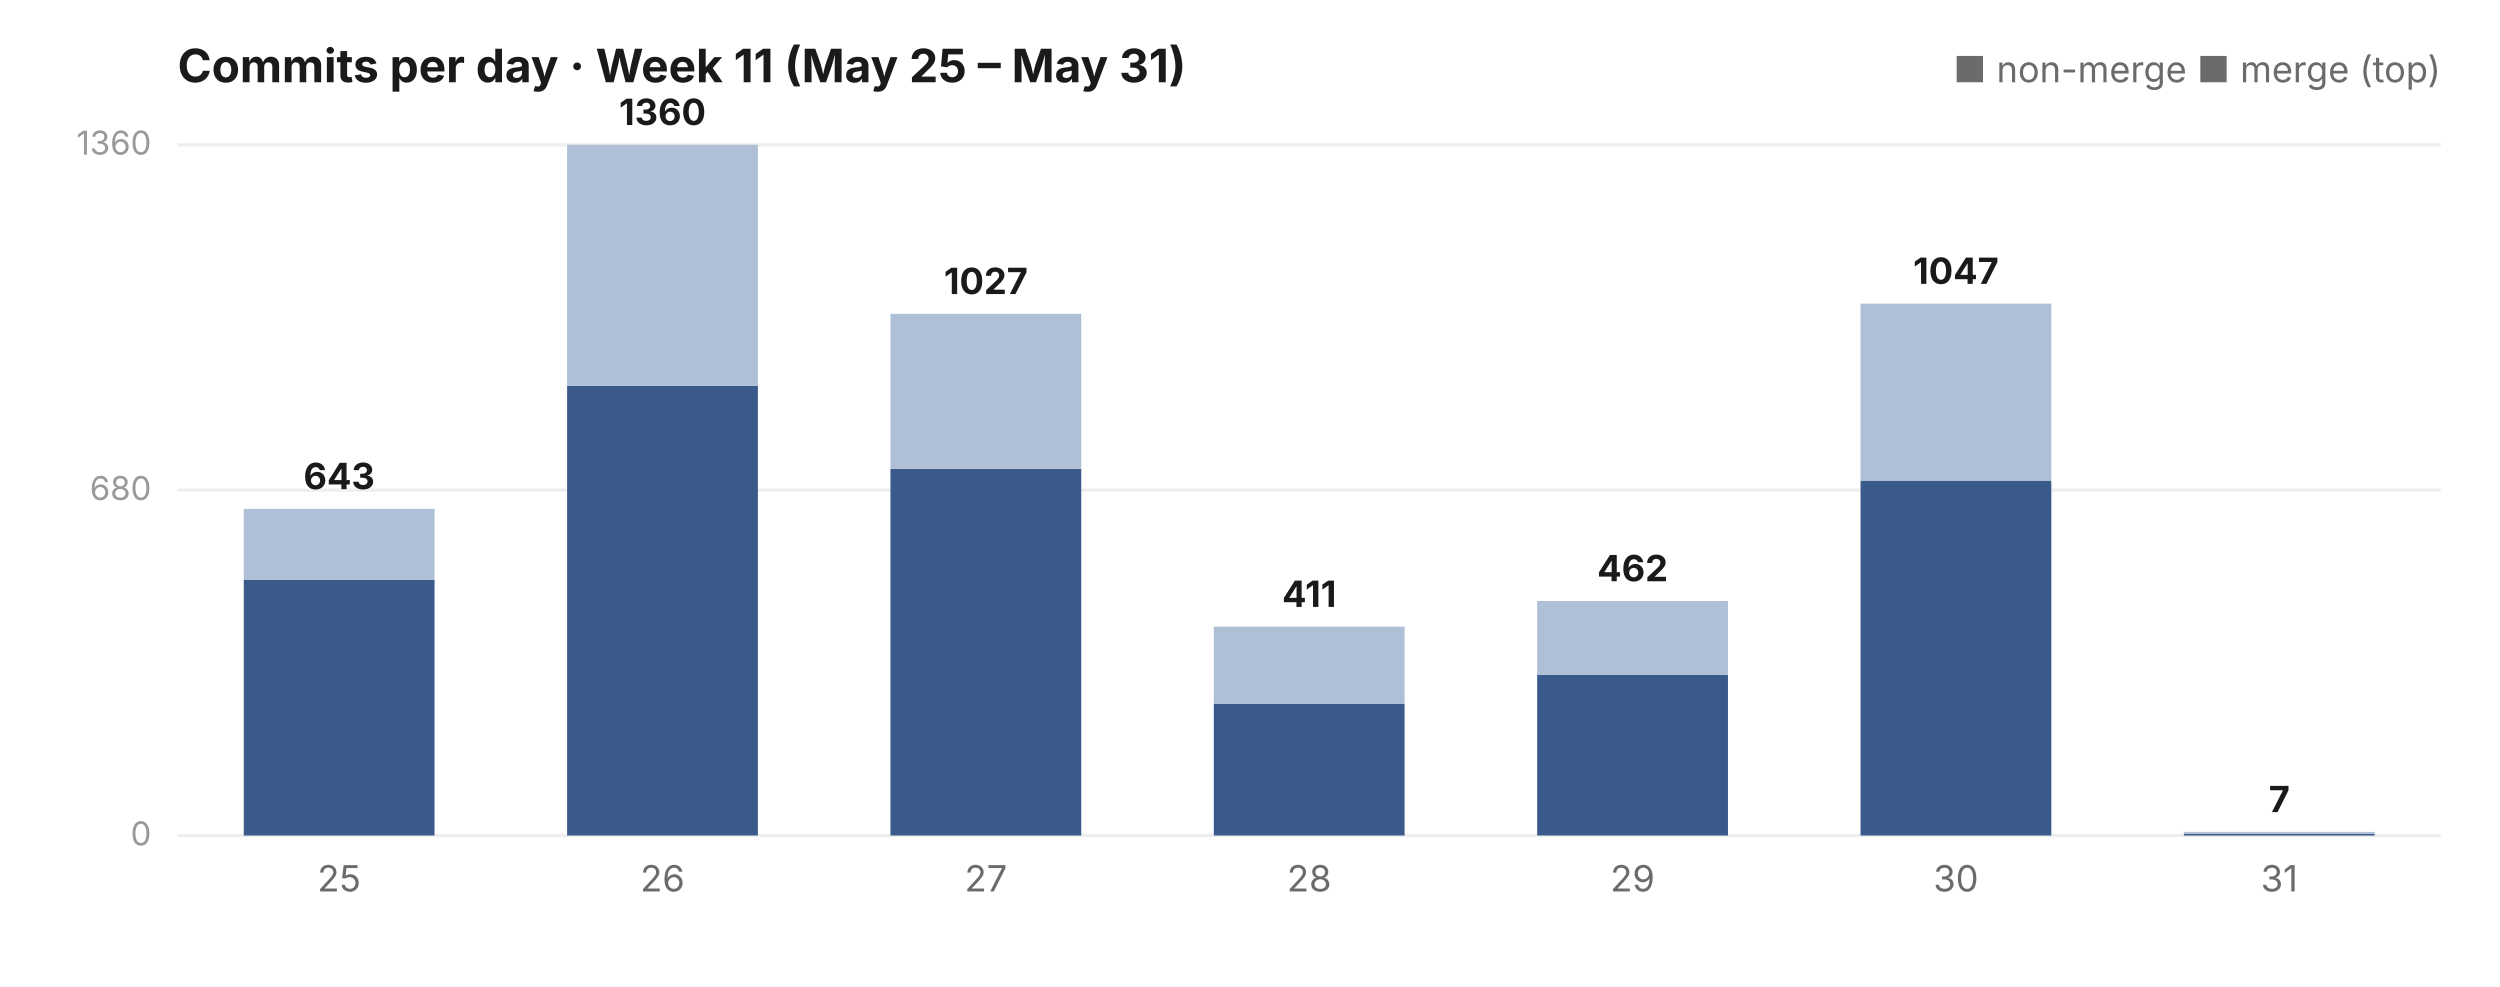
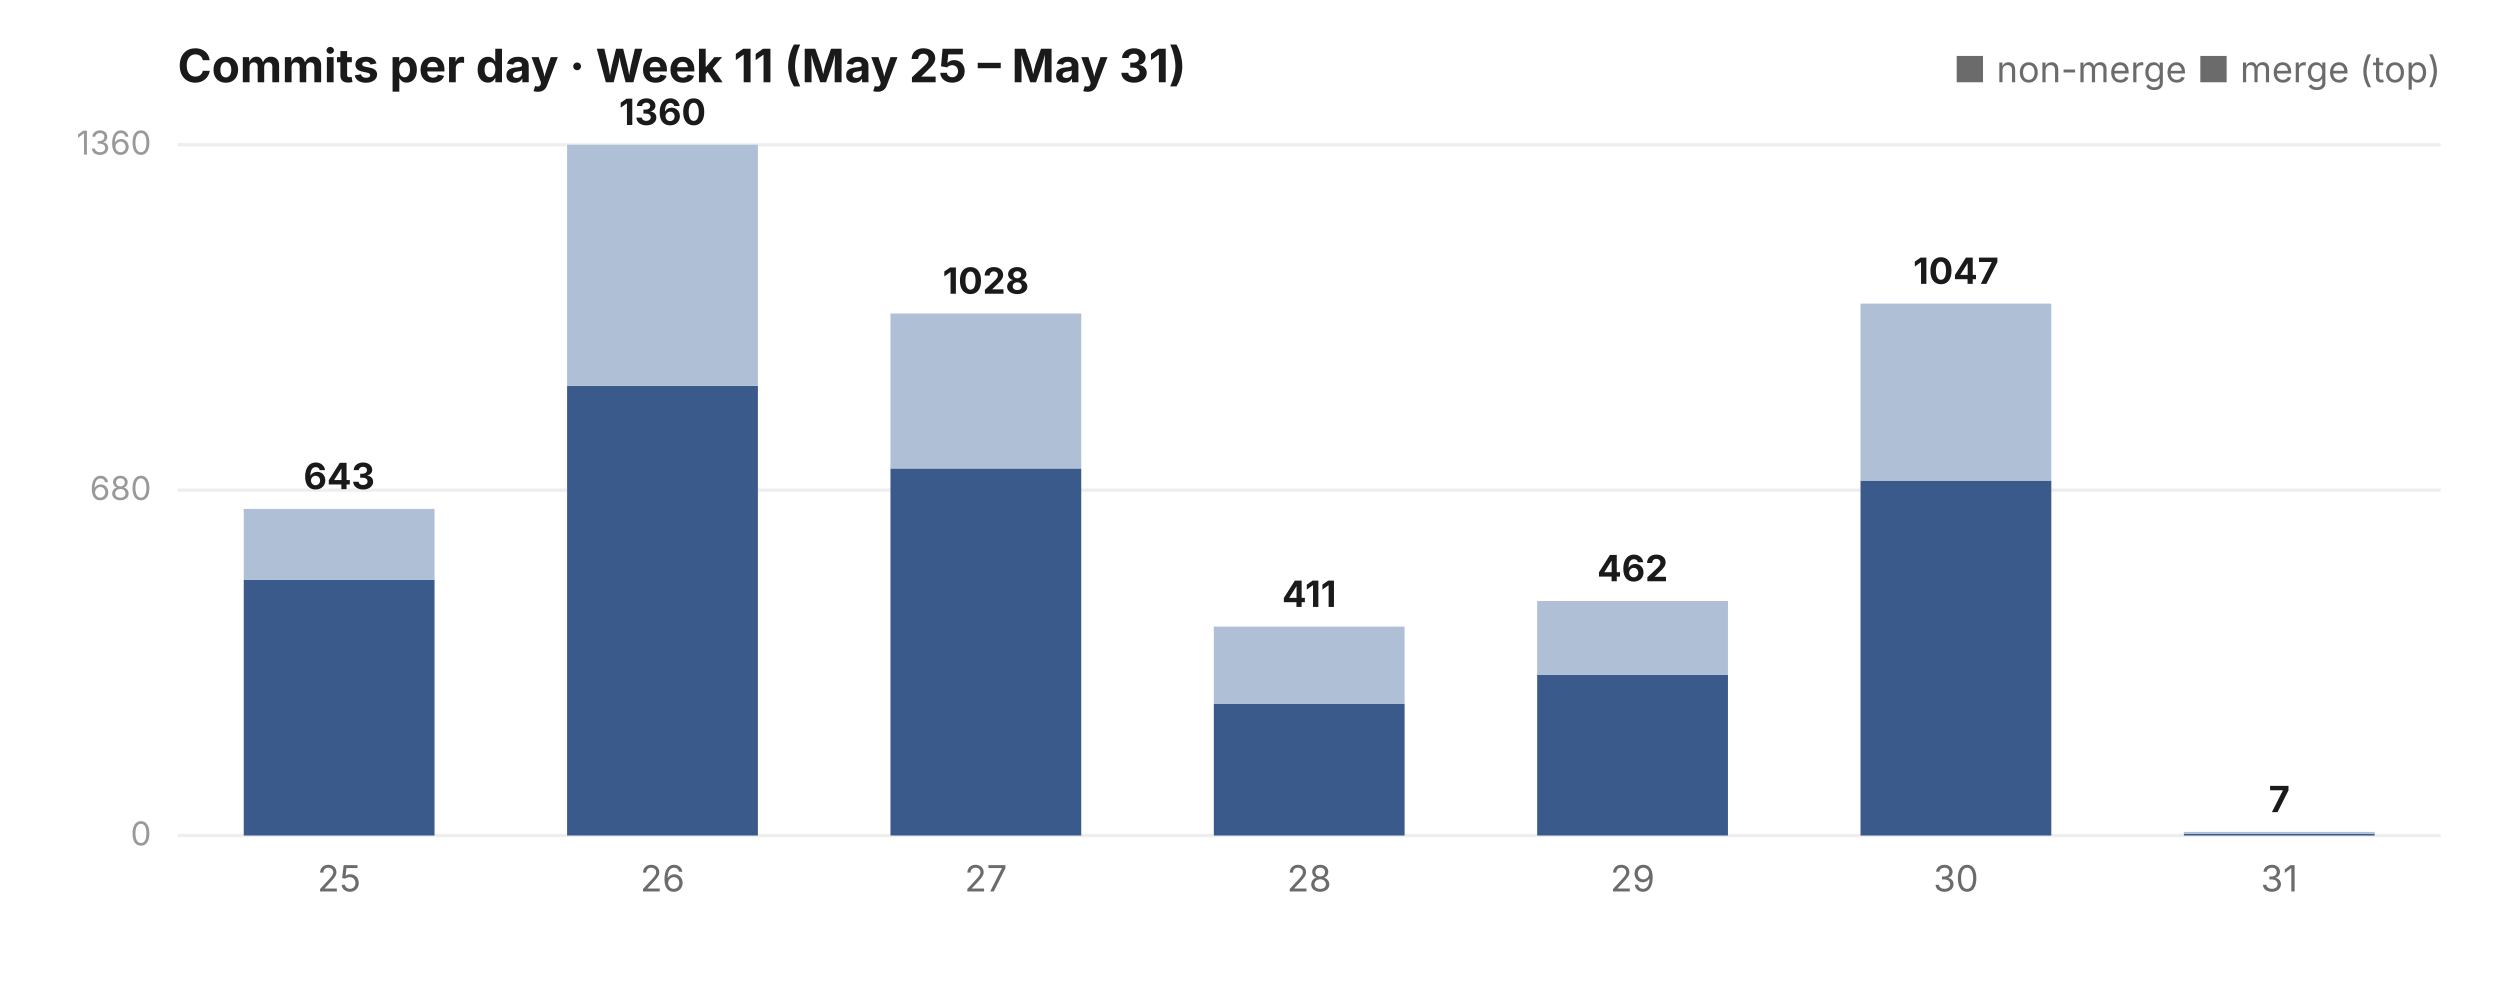
<svg xmlns="http://www.w3.org/2000/svg" viewBox="0 0 760 300" width="100%" style="font-family:-apple-system,Segoe UI,sans-serif;background:#fff;border:1px solid #e7e7e4;border-radius:8px">
  <text x="54" y="25" font-size="14" font-weight="700" fill="#1a1a1a">Commits per day · Week 11 (May 25 – May 31)</text>
  <text x="742" y="25" font-size="11" fill="#6b6b6b" text-anchor="end">■ non-merge ■ merge (top)</text>
  <line x1="54" y1="254.0" x2="742" y2="254.0" stroke="#eee" />
  <text x="46" y="257.0" font-size="10" fill="#999" text-anchor="end">0</text>
  <line x1="54" y1="149.0" x2="742" y2="149.0" stroke="#eee" />
  <text x="46" y="152.0" font-size="10" fill="#999" text-anchor="end">680</text>
  <line x1="54" y1="44.0" x2="742" y2="44.0" stroke="#eee" />
  <text x="46" y="47.0" font-size="10" fill="#999" text-anchor="end">1360</text>
  <rect x="74.1" y="176.3" width="58.0" height="77.7" fill="#3a5a8c" />
  <rect x="74.1" y="154.7" width="58.0" height="21.6" fill="#aebfd6" />
  <text x="103.1" y="271.0" font-size="11" fill="#6b6b6b" text-anchor="middle">25</text>
  <text x="103.1" y="148.7" font-size="11" fill="#1a1a1a" text-anchor="middle" font-weight="700">643</text>
  <rect x="172.4" y="117.3" width="58.0" height="136.7" fill="#3a5a8c" />
  <rect x="172.4" y="44.0" width="58.0" height="73.3" fill="#aebfd6" />
  <text x="201.4" y="271.0" font-size="11" fill="#6b6b6b" text-anchor="middle">26</text>
  <text x="201.4" y="38.0" font-size="11" fill="#1a1a1a" text-anchor="middle" font-weight="700">1360</text>
-   <rect x="270.7" y="142.5" width="58.0" height="111.5" fill="#3a5a8c" />
-   <rect x="270.7" y="95.4" width="58.0" height="47.1" fill="#aebfd6" />
+   <rect x="270.7" y="142.4" width="58.0" height="111.6" fill="#3a5a8c" />
+   <rect x="270.7" y="95.3" width="58.0" height="47.1" fill="#aebfd6" />
  <text x="299.7" y="271.0" font-size="11" fill="#6b6b6b" text-anchor="middle">27</text>
-   <text x="299.7" y="89.4" font-size="11" fill="#1a1a1a" text-anchor="middle" font-weight="700">1027</text>
+   <text x="299.7" y="89.3" font-size="11" fill="#1a1a1a" text-anchor="middle" font-weight="700">1028</text>
  <rect x="369.0" y="213.9" width="58.0" height="40.1" fill="#3a5a8c" />
  <rect x="369.0" y="190.5" width="58.0" height="23.3" fill="#aebfd6" />
  <text x="398.0" y="271.0" font-size="11" fill="#6b6b6b" text-anchor="middle">28</text>
  <text x="398.0" y="184.5" font-size="11" fill="#1a1a1a" text-anchor="middle" font-weight="700">411</text>
  <rect x="467.3" y="205.1" width="58.0" height="48.9" fill="#3a5a8c" />
  <rect x="467.3" y="182.7" width="58.0" height="22.4" fill="#aebfd6" />
  <text x="496.3" y="271.0" font-size="11" fill="#6b6b6b" text-anchor="middle">29</text>
  <text x="496.3" y="176.7" font-size="11" fill="#1a1a1a" text-anchor="middle" font-weight="700">462</text>
  <rect x="565.6" y="146.1" width="58.0" height="107.9" fill="#3a5a8c" />
  <rect x="565.6" y="92.3" width="58.0" height="53.7" fill="#aebfd6" />
  <text x="594.6" y="271.0" font-size="11" fill="#6b6b6b" text-anchor="middle">30</text>
  <text x="594.6" y="86.3" font-size="11" fill="#1a1a1a" text-anchor="middle" font-weight="700">1047</text>
  <rect x="663.9" y="253.5" width="58.0" height="0.5" fill="#3a5a8c" />
  <rect x="663.9" y="252.9" width="58.0" height="0.6" fill="#aebfd6" />
  <text x="692.9" y="271.0" font-size="11" fill="#6b6b6b" text-anchor="middle">31</text>
  <text x="692.9" y="246.9" font-size="11" fill="#1a1a1a" text-anchor="middle" font-weight="700">7</text>
</svg>
